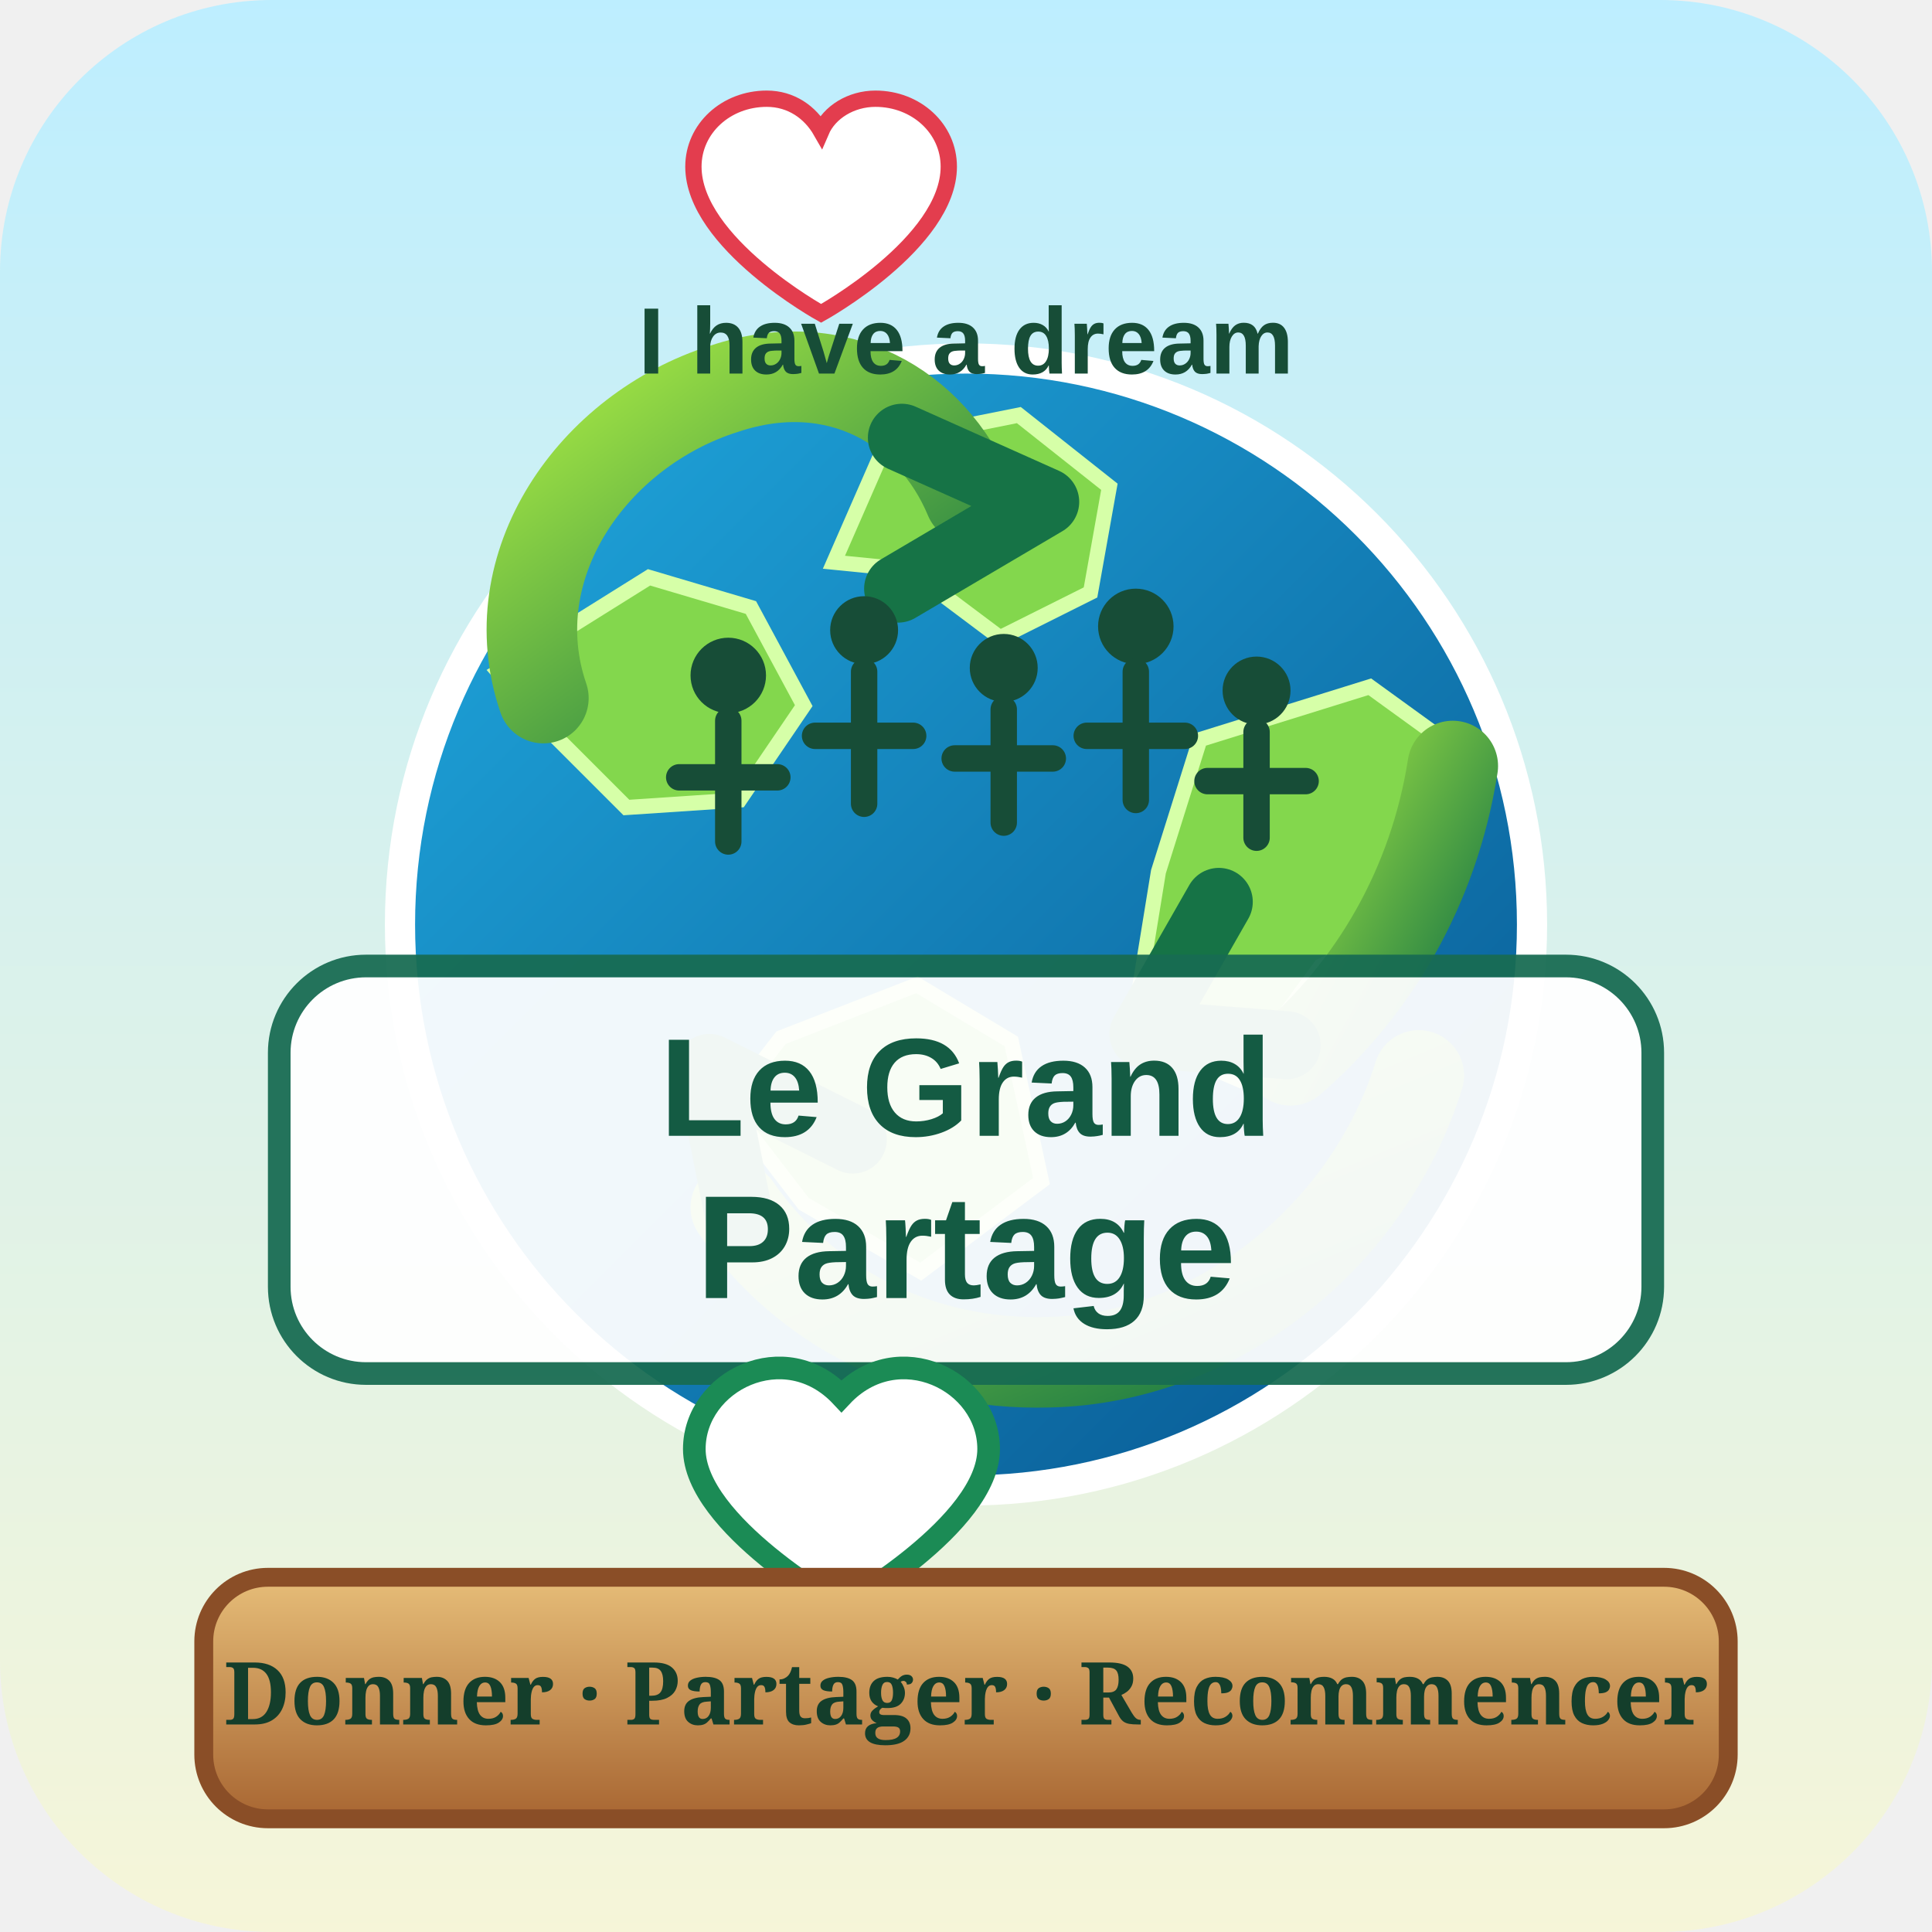
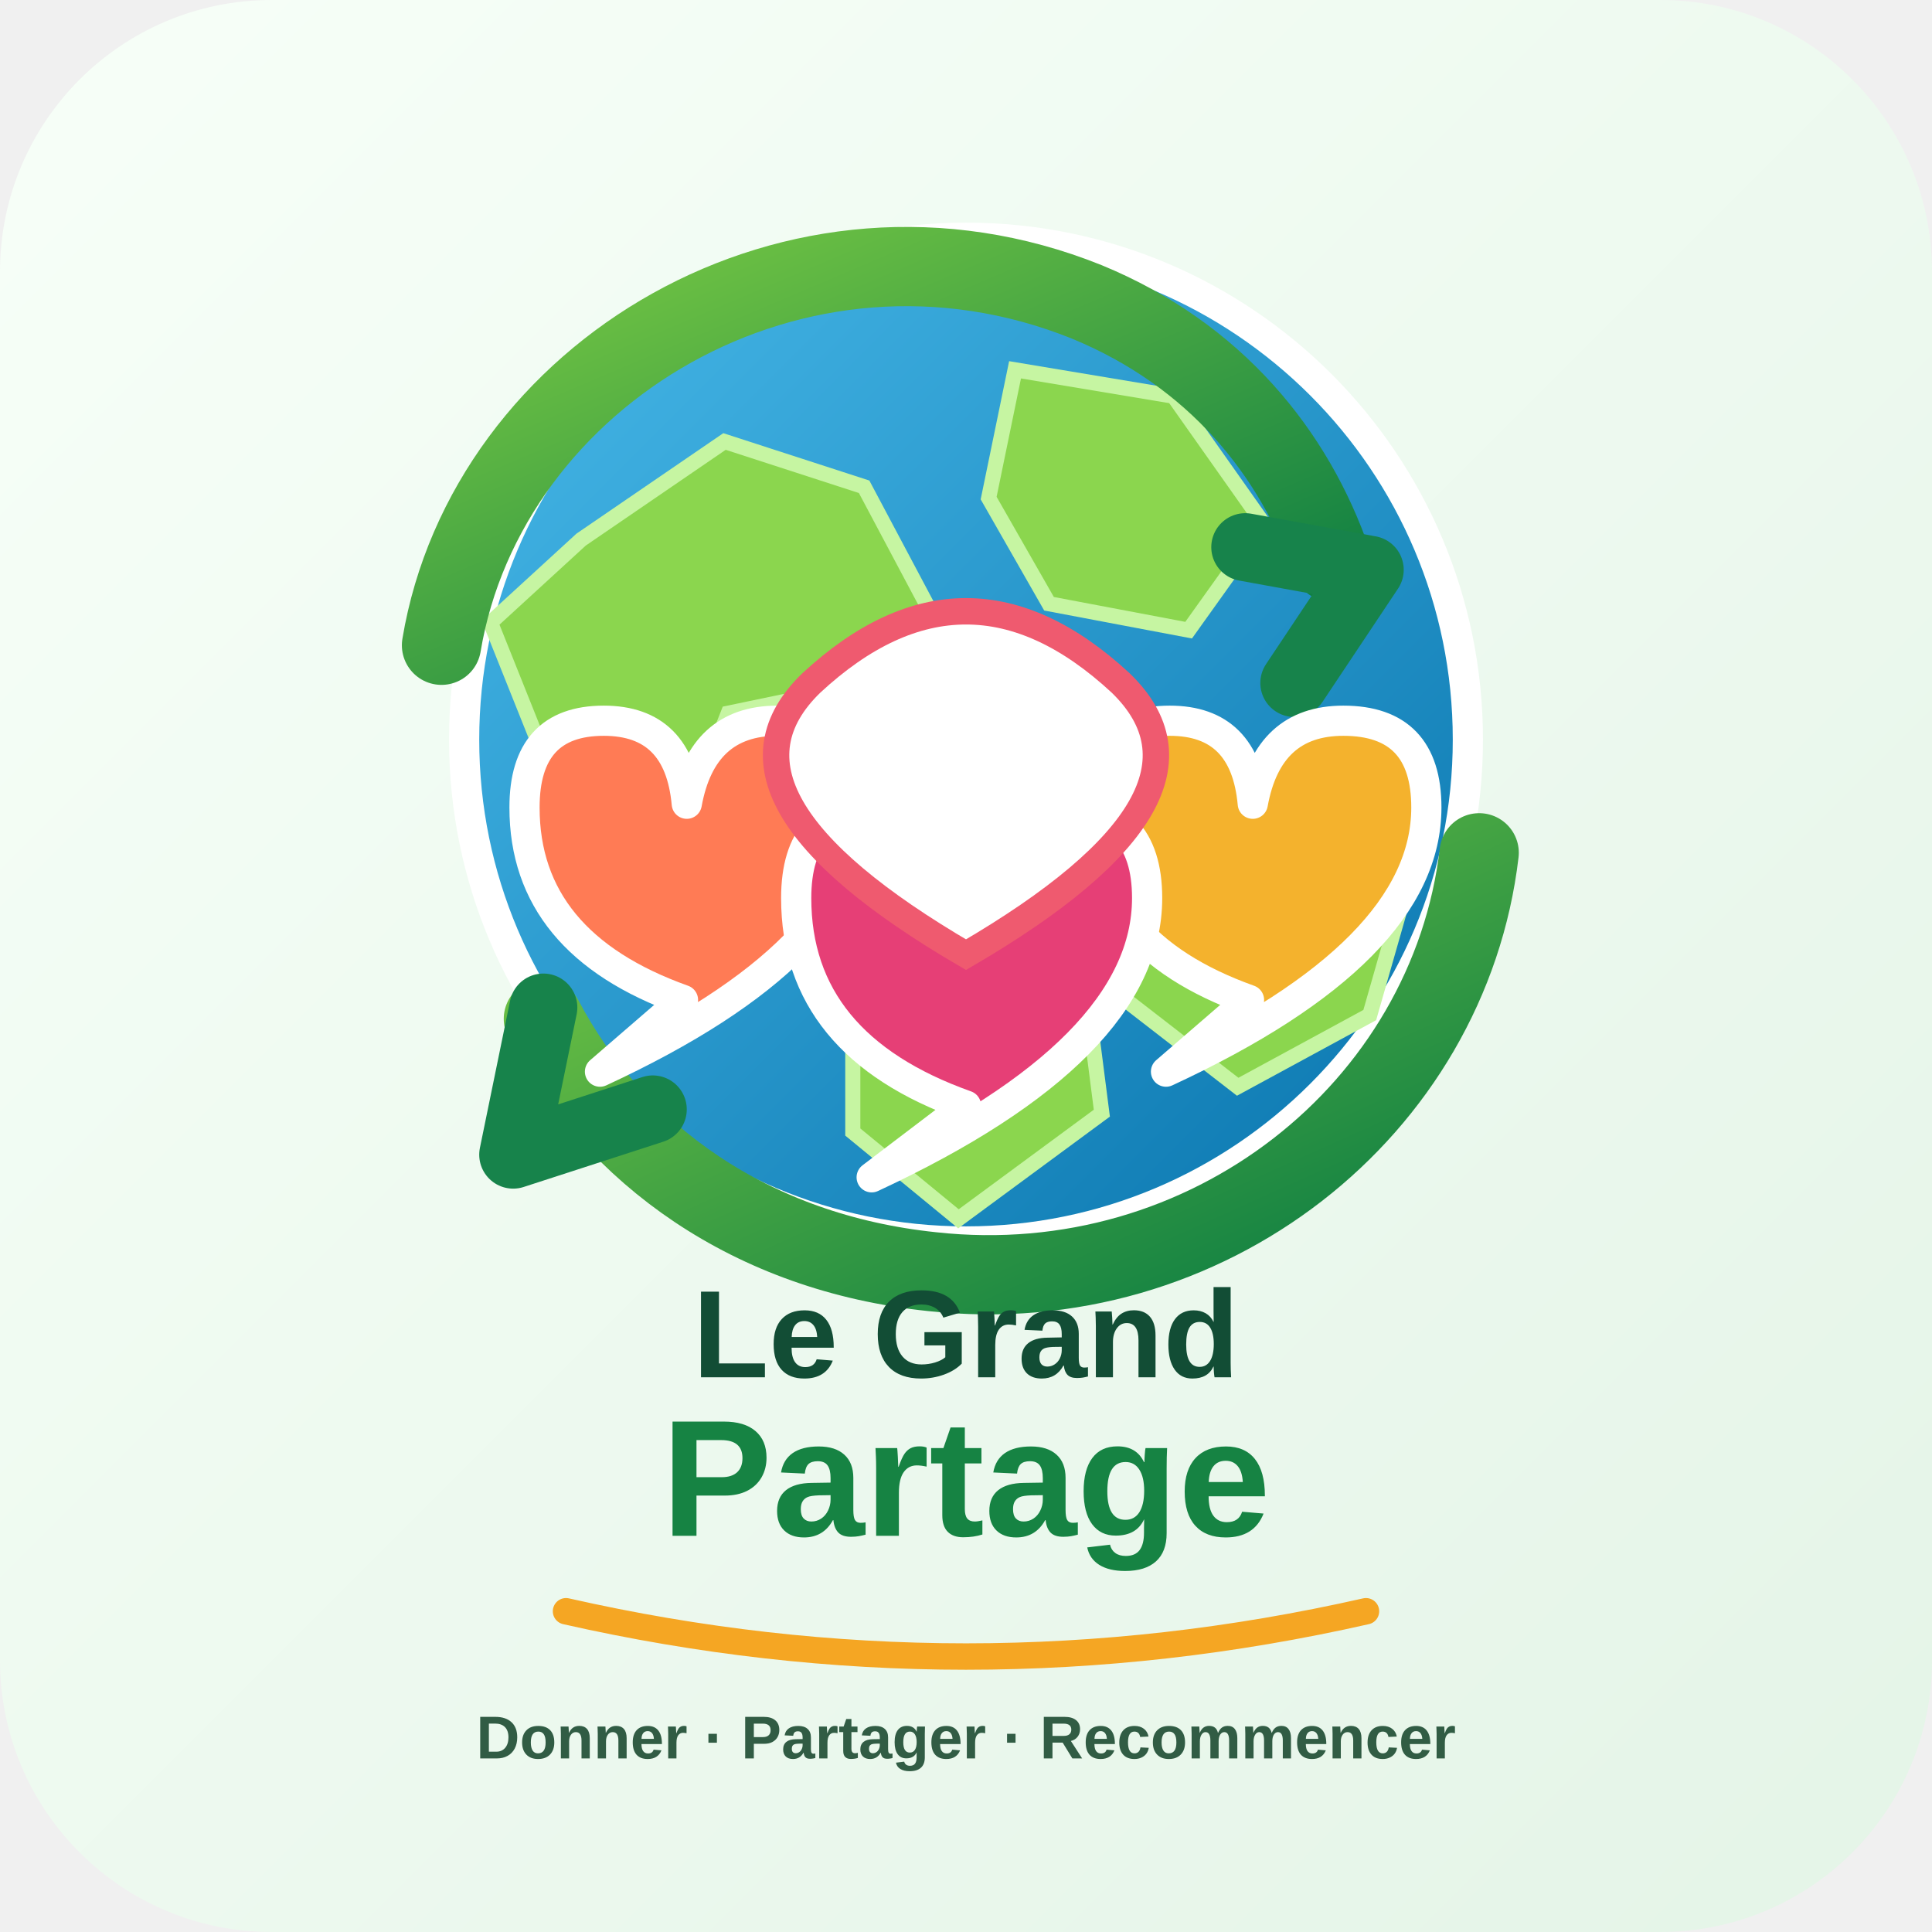
- <svg xmlns="http://www.w3.org/2000/svg" viewBox="0 0 512 512" role="img" aria-label="Le Grand Partage — I have a dream — Donner, partager, recommencer">
+ <svg xmlns="http://www.w3.org/2000/svg" viewBox="0 0 512 512" role="img" aria-label="Le Grand Partage — Donner, Partager, Recommencer">
  <defs>
-     <linearGradient id="sky" x1="0" y1="0" x2="0" y2="1">
-       <stop stop-color="#bdeeff" />
-       <stop offset="1" stop-color="#f6f5d8" />
+     <linearGradient id="bg" x1="0" y1="0" x2="1" y2="1">
+       <stop stop-color="#f7fff8" />
+       <stop offset="1" stop-color="#e4f4e7" />
    </linearGradient>
    <linearGradient id="earth" x1="0" y1="0" x2="1" y2="1">
-       <stop stop-color="#20a9df" />
-       <stop offset="1" stop-color="#07558f" />
+       <stop stop-color="#48b9e9" />
+       <stop offset="1" stop-color="#0874ad" />
    </linearGradient>
-     <linearGradient id="leaf" x1="0" y1="0" x2="1" y2="1">
-       <stop stop-color="#a8e944" />
-       <stop offset="1" stop-color="#147344" />
-     </linearGradient>
-     <linearGradient id="wood" x1="0" y1="0" x2="0" y2="1">
-       <stop stop-color="#e6bd78" />
-       <stop offset="1" stop-color="#a86632" />
+     <linearGradient id="green" x1="0" y1="0" x2="1" y2="1">
+       <stop stop-color="#79c943" />
+       <stop offset="1" stop-color="#087a43" />
    </linearGradient>
  </defs>
-   <rect width="512" height="512" rx="72" fill="url(#sky)" />
-   <circle cx="256" cy="245" r="150" fill="url(#earth)" stroke="#fff" stroke-width="8" />
-   <path d="M132 178l40-25 27 8 14 26-17 25-30 2-20-20zM235 117l35-7 24 19-5 28-24 12-24-18-20-2zM318 196l45-14 29 21-8 37-34 16-22 30-28-12 7-43zM207 275l36-14 25 15 8 37-32 24-31-18-20-26z" fill="#83d74d" stroke="#d6ffa8" stroke-width="4" />
-   <path d="M144 185c-12-35 13-71 48-82 30-10 55 5 65 29" fill="none" stroke="url(#leaf)" stroke-width="24" stroke-linecap="round" />
-   <path d="M239 116l38 17-39 23" fill="none" stroke="#167346" stroke-width="18" stroke-linecap="round" stroke-linejoin="round" />
-   <path d="M376 285c-13 42-53 75-98 76-35 1-65-15-83-41" fill="none" stroke="url(#leaf)" stroke-width="24" stroke-linecap="round" />
-   <path d="M196 323l-8-40 38 19" fill="none" stroke="#167346" stroke-width="18" stroke-linecap="round" stroke-linejoin="round" />
-   <path d="M385 203c-5 32-21 59-43 78" fill="none" stroke="url(#leaf)" stroke-width="24" stroke-linecap="round" />
-   <path d="M341 277l-38-3 20-35" fill="none" stroke="#167346" stroke-width="18" stroke-linecap="round" stroke-linejoin="round" />
-   <path d="M185 153c-15 0-27 11-27 25 0 28 47 54 47 54s47-26 47-54c0-14-12-25-27-25-9 0-17 5-20 12-4-7-11-12-20-12z" fill="#fff" stroke="#e33d4e" stroke-width="6" transform="translate(70 -84) scale(.72)" />
-   <text x="256" y="99" text-anchor="middle" font-family="Arial,sans-serif" font-size="25" font-weight="800" fill="#174d37">I have a dream</text>
-   <g fill="#174d37">
-     <circle cx="193" cy="179" r="10" />
-     <circle cx="229" cy="167" r="9" />
-     <circle cx="266" cy="177" r="9" />
-     <circle cx="301" cy="166" r="10" />
-     <circle cx="333" cy="183" r="9" />
+   <rect width="512" height="512" rx="72" fill="url(#bg)" />
+   <circle cx="256" cy="196" r="133" fill="url(#earth)" stroke="#fff" stroke-width="8" />
+   <path d="M154 143l38-26 37 12 17 32-29 23-24 5-13 33-36-22-14-35zM269 98l42 7 24 34-20 28-37-7-16-28zM291 220l45-17 39 24-12 42-35 19-31-24zM226 255l34-18 27 19 5 39-38 28-28-23z" fill="#8bd64e" stroke="#c6f5a2" stroke-width="4" />
+   <path d="M117 171c12-72 94-122 171-91 34 14 55 40 65 69" fill="none" stroke="url(#green)" stroke-width="21" stroke-linecap="round" />
+   <path d="M330 145l33 6-20 30" fill="none" stroke="#17834b" stroke-width="18" stroke-linecap="round" stroke-linejoin="round" />
+   <path d="M392 226c-8 68-72 119-145 111-48-5-84-31-103-67" fill="none" stroke="url(#green)" stroke-width="21" stroke-linecap="round" />
+   <path d="M144 267l-8 39 37-12" fill="none" stroke="#17834b" stroke-width="18" stroke-linecap="round" stroke-linejoin="round" />
+   <g stroke="#fff" stroke-width="8" stroke-linecap="round" stroke-linejoin="round">
+     <path d="M181 265q-42-15-42-51 0-23 21-23 20 0 22 22 4-22 24-22 22 0 22 23 0 38-69 70z" fill="#ff7b55" />
+     <path d="M331 265q-42-15-42-51 0-23 21-23 20 0 22 22 4-22 24-22 22 0 22 23 0 38-69 70z" fill="#f4b22d" />
+     <path d="M256 293q-45-16-45-55 0-24 22-24 21 0 23 23 4-23 25-23 23 0 23 24 0 40-73 74z" fill="#e63f76" />
  </g>
-   <g stroke="#174d37" stroke-width="7" stroke-linecap="round">
-     <path d="M193 191v32m-13-17h26" />
-     <path d="M229 178v35m-13-18h26" />
-     <path d="M266 188v30m-13-17h26" />
-     <path d="M301 178v34m-13-17h26" />
-     <path d="M333 194v28m-13-15h26" />
-   </g>
-   <rect x="74" y="256" width="364" height="108" rx="23" fill="#fff" opacity=".94" stroke="#176b52" stroke-width="6" />
-   <text x="256" y="301" text-anchor="middle" font-family="Arial,sans-serif" font-size="37" font-weight="900" fill="#145b43">Le Grand</text>
-   <text x="256" y="344" text-anchor="middle" font-family="Arial,sans-serif" font-size="39" font-weight="900" fill="#145b43">Partage</text>
-   <path d="M223 370c-15-16-39-4-39 14 0 20 39 42 39 42s39-22 39-42c0-18-24-30-39-14z" fill="#fff" stroke="#1b8b55" stroke-width="6" />
-   <rect x="54" y="418" width="404" height="64" rx="17" fill="url(#wood)" stroke="#8a4e27" stroke-width="5" />
-   <text x="256" y="457" text-anchor="middle" font-family="Georgia,serif" font-size="23" font-weight="bold" fill="#143e2b">Donner · Partager · Recommencer</text>
+   <path d="M215 181q41-38 82 0 31 30-41 72-72-42-41-72z" fill="#fff" stroke="#ef5a6f" stroke-width="7" />
+   <text x="256" y="365" text-anchor="middle" font-family="Arial,sans-serif" font-size="33" font-weight="800" fill="#124d35">Le Grand</text>
+   <text x="256" y="407" text-anchor="middle" font-family="Arial,sans-serif" font-size="44" font-weight="900" fill="#168343">Partage</text>
+   <path d="M150 427q106 24 212 0" fill="none" stroke="#f5a623" stroke-width="7" stroke-linecap="round" />
+   <text x="256" y="466" text-anchor="middle" font-family="Arial,sans-serif" font-size="16" font-weight="700" fill="#315c44">Donner · Partager · Recommencer</text>
</svg>
